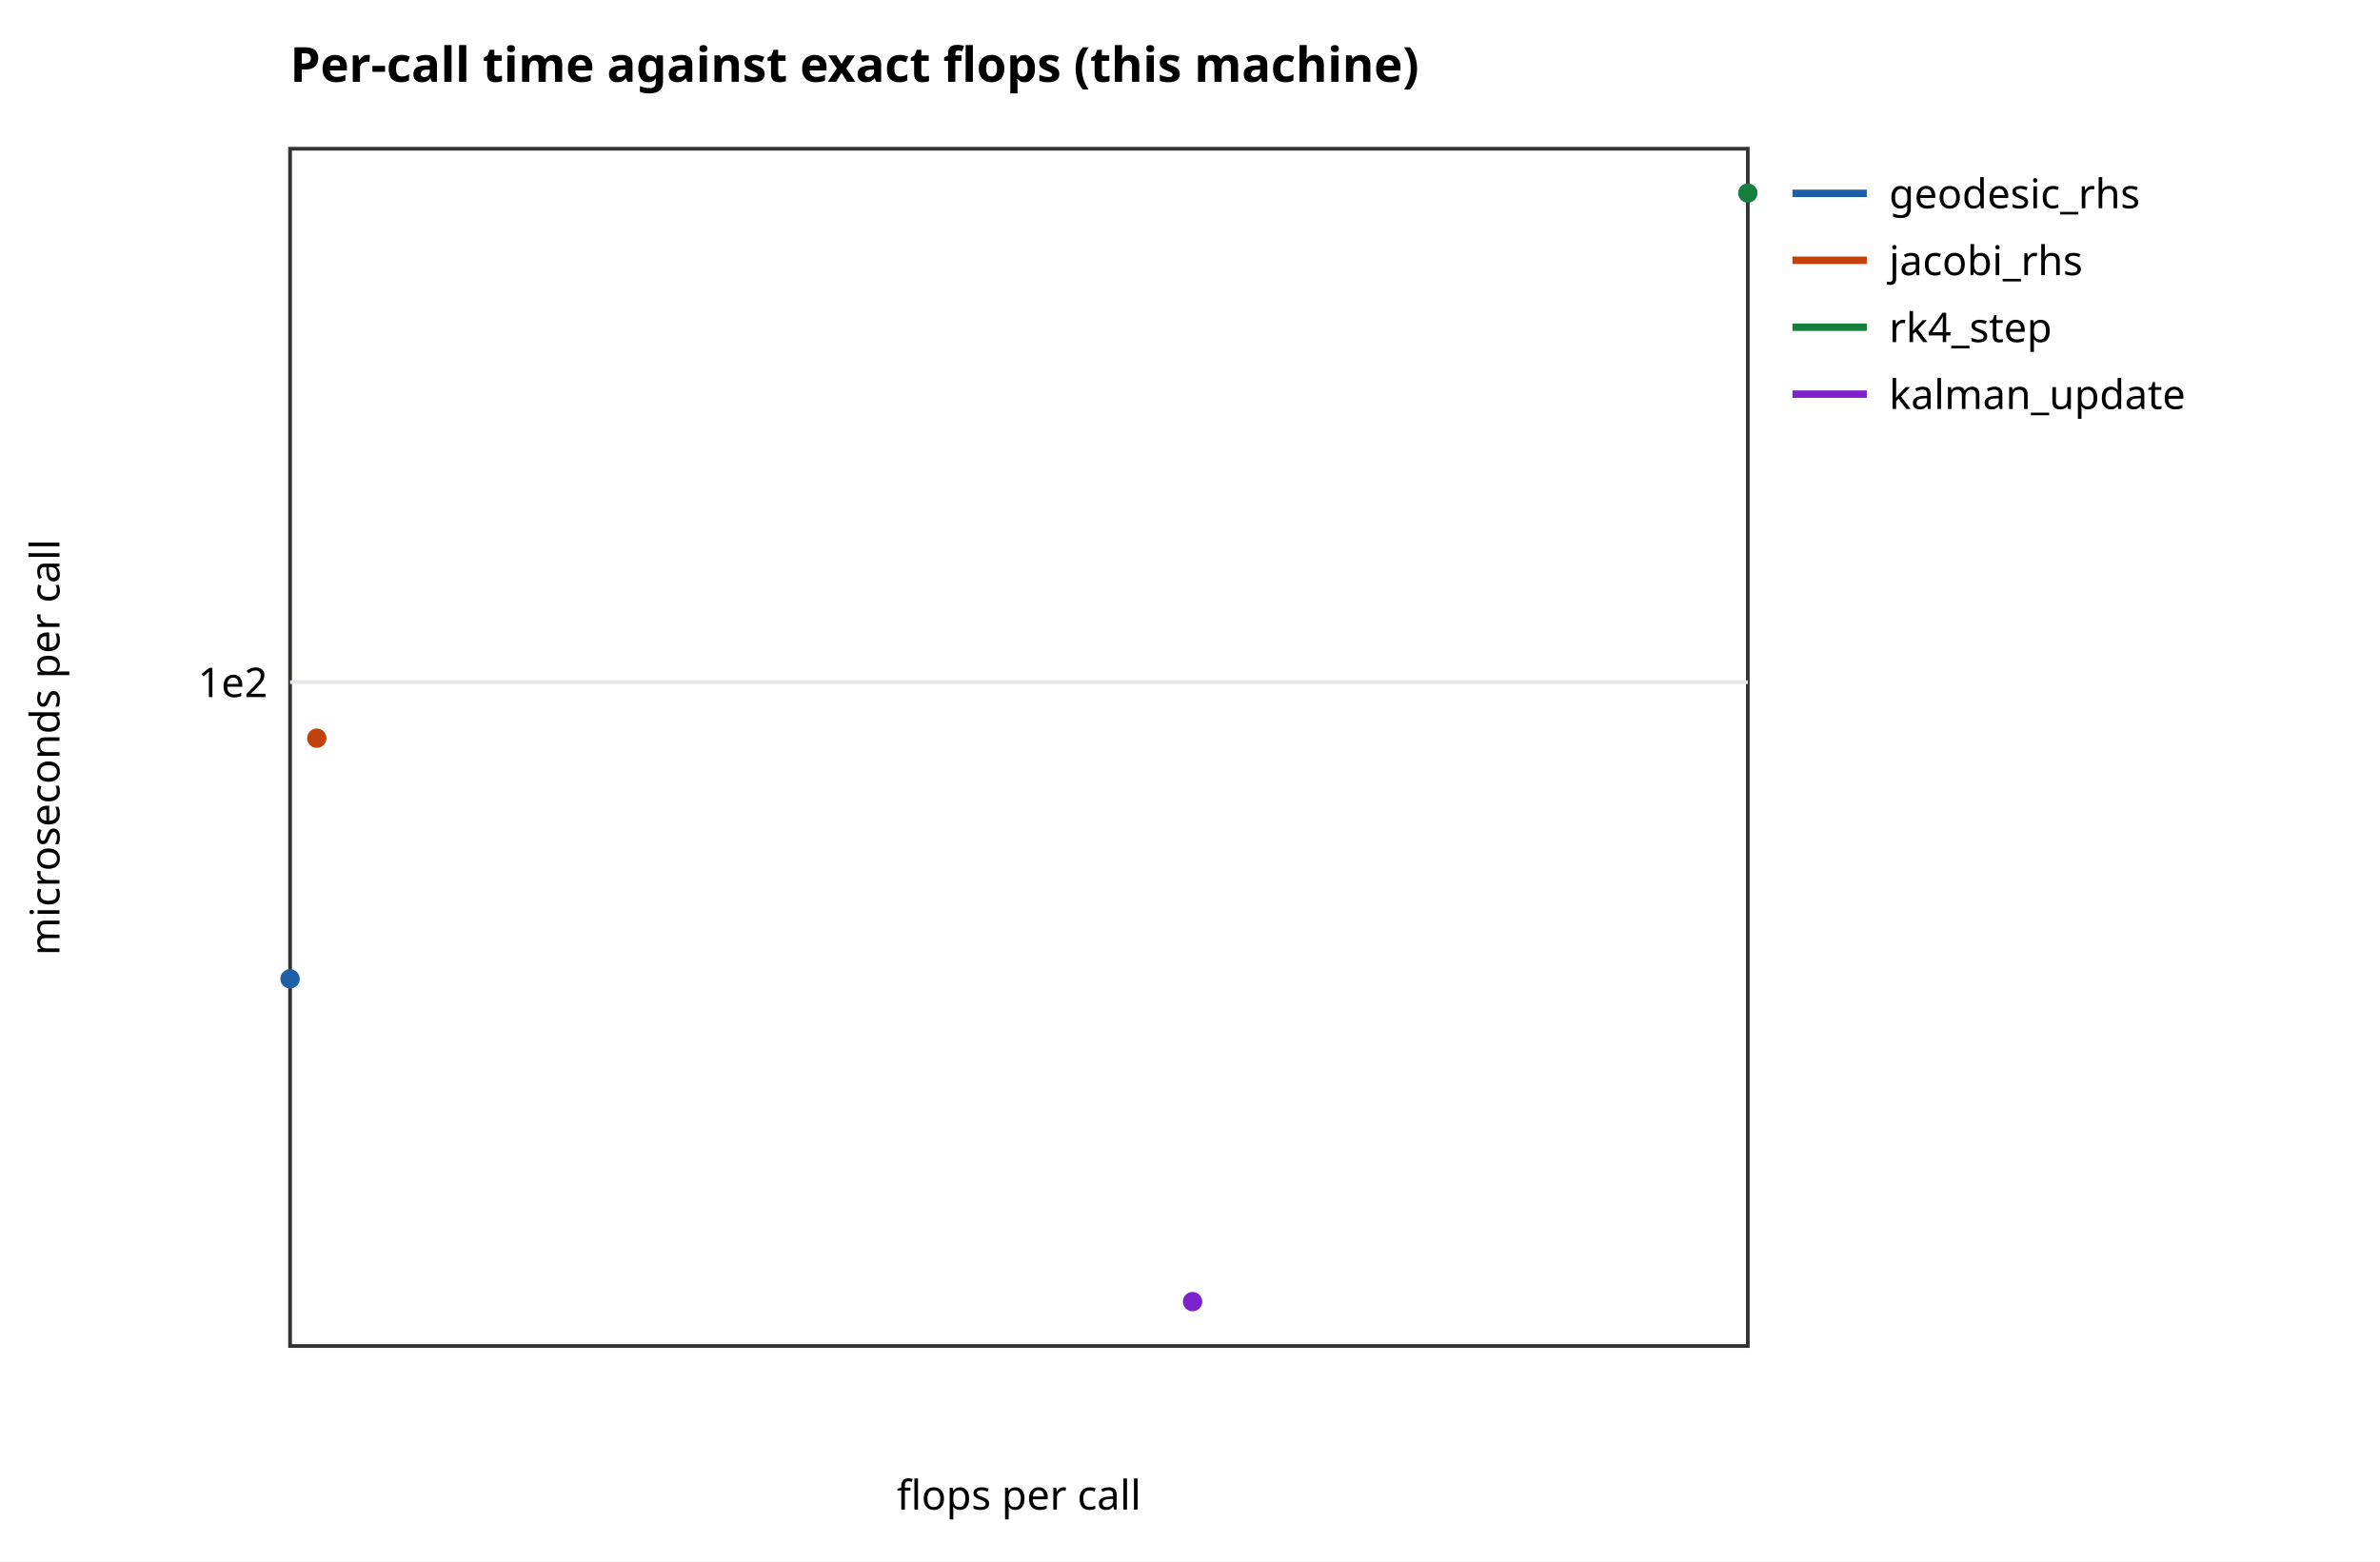
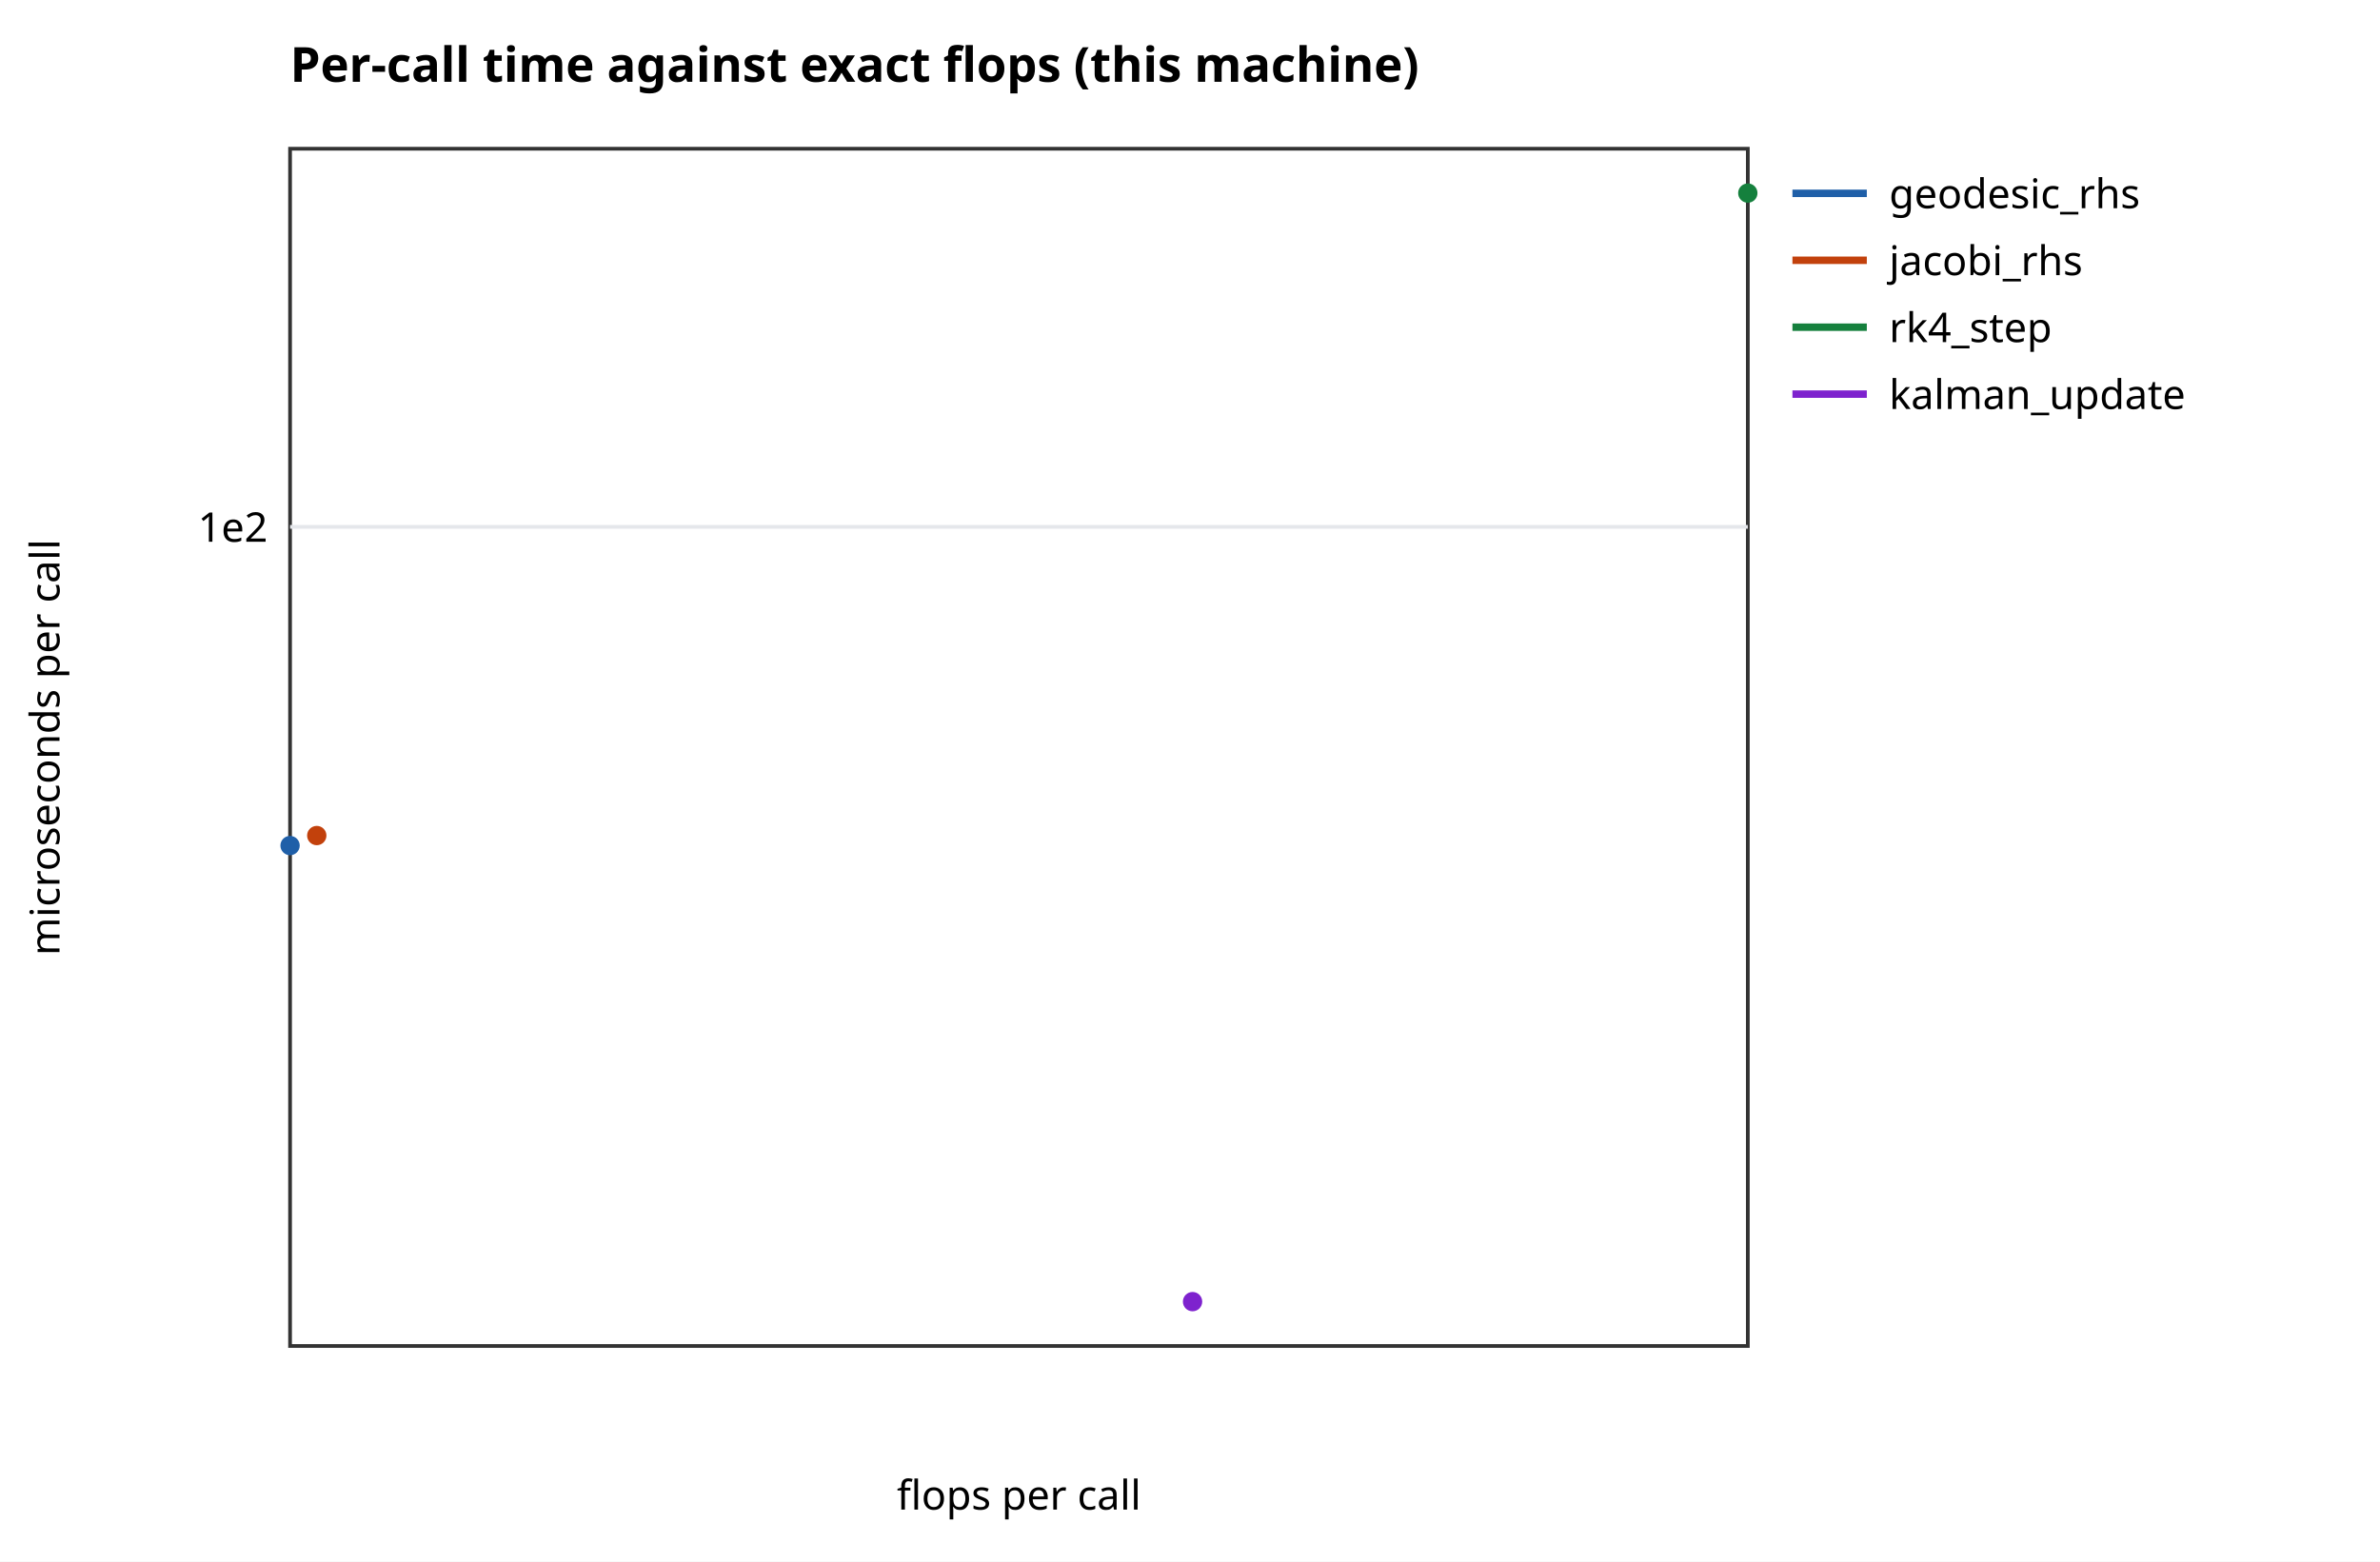
<svg xmlns="http://www.w3.org/2000/svg" width="640" height="420" viewBox="0 0 640 420" font-family="sans-serif" font-size="11">
  <rect width="640" height="420" fill="#ffffff" />
  <text x="78" y="22" font-size="13" font-weight="bold">Per-call time against exact flops (this machine)</text>
  <rect x="78" y="40" width="392" height="322" fill="none" stroke="#333" />
-   <line x1="78" y1="183.47" x2="470" y2="183.47" stroke="#e5e7eb" />
-   <text x="72" y="187.47" text-anchor="end">1e2</text>
+   <line x1="78" y1="141.70" x2="470" y2="141.70" stroke="#e5e7eb" />
+   <text x="72" y="145.70" text-anchor="end">1e2</text>
  <text x="274.00" y="406" text-anchor="middle">flops per call</text>
  <text x="16" y="201.00" text-anchor="middle" transform="rotate(-90 16 201.00)">microseconds per call</text>
-   <path d="M78.00,263.25" fill="none" stroke="#1f5fa8" stroke-width="1.8" />
-   <circle cx="78.00" cy="263.25" r="2.6" fill="#1f5fa8" />
+   <path d="M78.00,227.41" fill="none" stroke="#1f5fa8" stroke-width="1.8" />
+   <circle cx="78.00" cy="227.41" r="2.6" fill="#1f5fa8" />
  <line x1="482" y1="52" x2="502" y2="52" stroke="#1f5fa8" stroke-width="2" />
  <text x="508" y="56">geodesic_rhs</text>
-   <path d="M85.18,198.54" fill="none" stroke="#c2410c" stroke-width="1.8" />
-   <circle cx="85.18" cy="198.54" r="2.6" fill="#c2410c" />
+   <path d="M85.18,224.72" fill="none" stroke="#c2410c" stroke-width="1.8" />
+   <circle cx="85.18" cy="224.72" r="2.6" fill="#c2410c" />
  <line x1="482" y1="70" x2="502" y2="70" stroke="#c2410c" stroke-width="2" />
  <text x="508" y="74">jacobi_rhs</text>
  <path d="M470.00,51.93" fill="none" stroke="#15803d" stroke-width="1.8" />
  <circle cx="470.00" cy="51.93" r="2.6" fill="#15803d" />
  <line x1="482" y1="88" x2="502" y2="88" stroke="#15803d" stroke-width="2" />
  <text x="508" y="92">rk4_step</text>
  <path d="M320.69,350.07" fill="none" stroke="#7e22ce" stroke-width="1.8" />
  <circle cx="320.69" cy="350.07" r="2.6" fill="#7e22ce" />
  <line x1="482" y1="106" x2="502" y2="106" stroke="#7e22ce" stroke-width="2" />
  <text x="508" y="110">kalman_update</text>
</svg>
